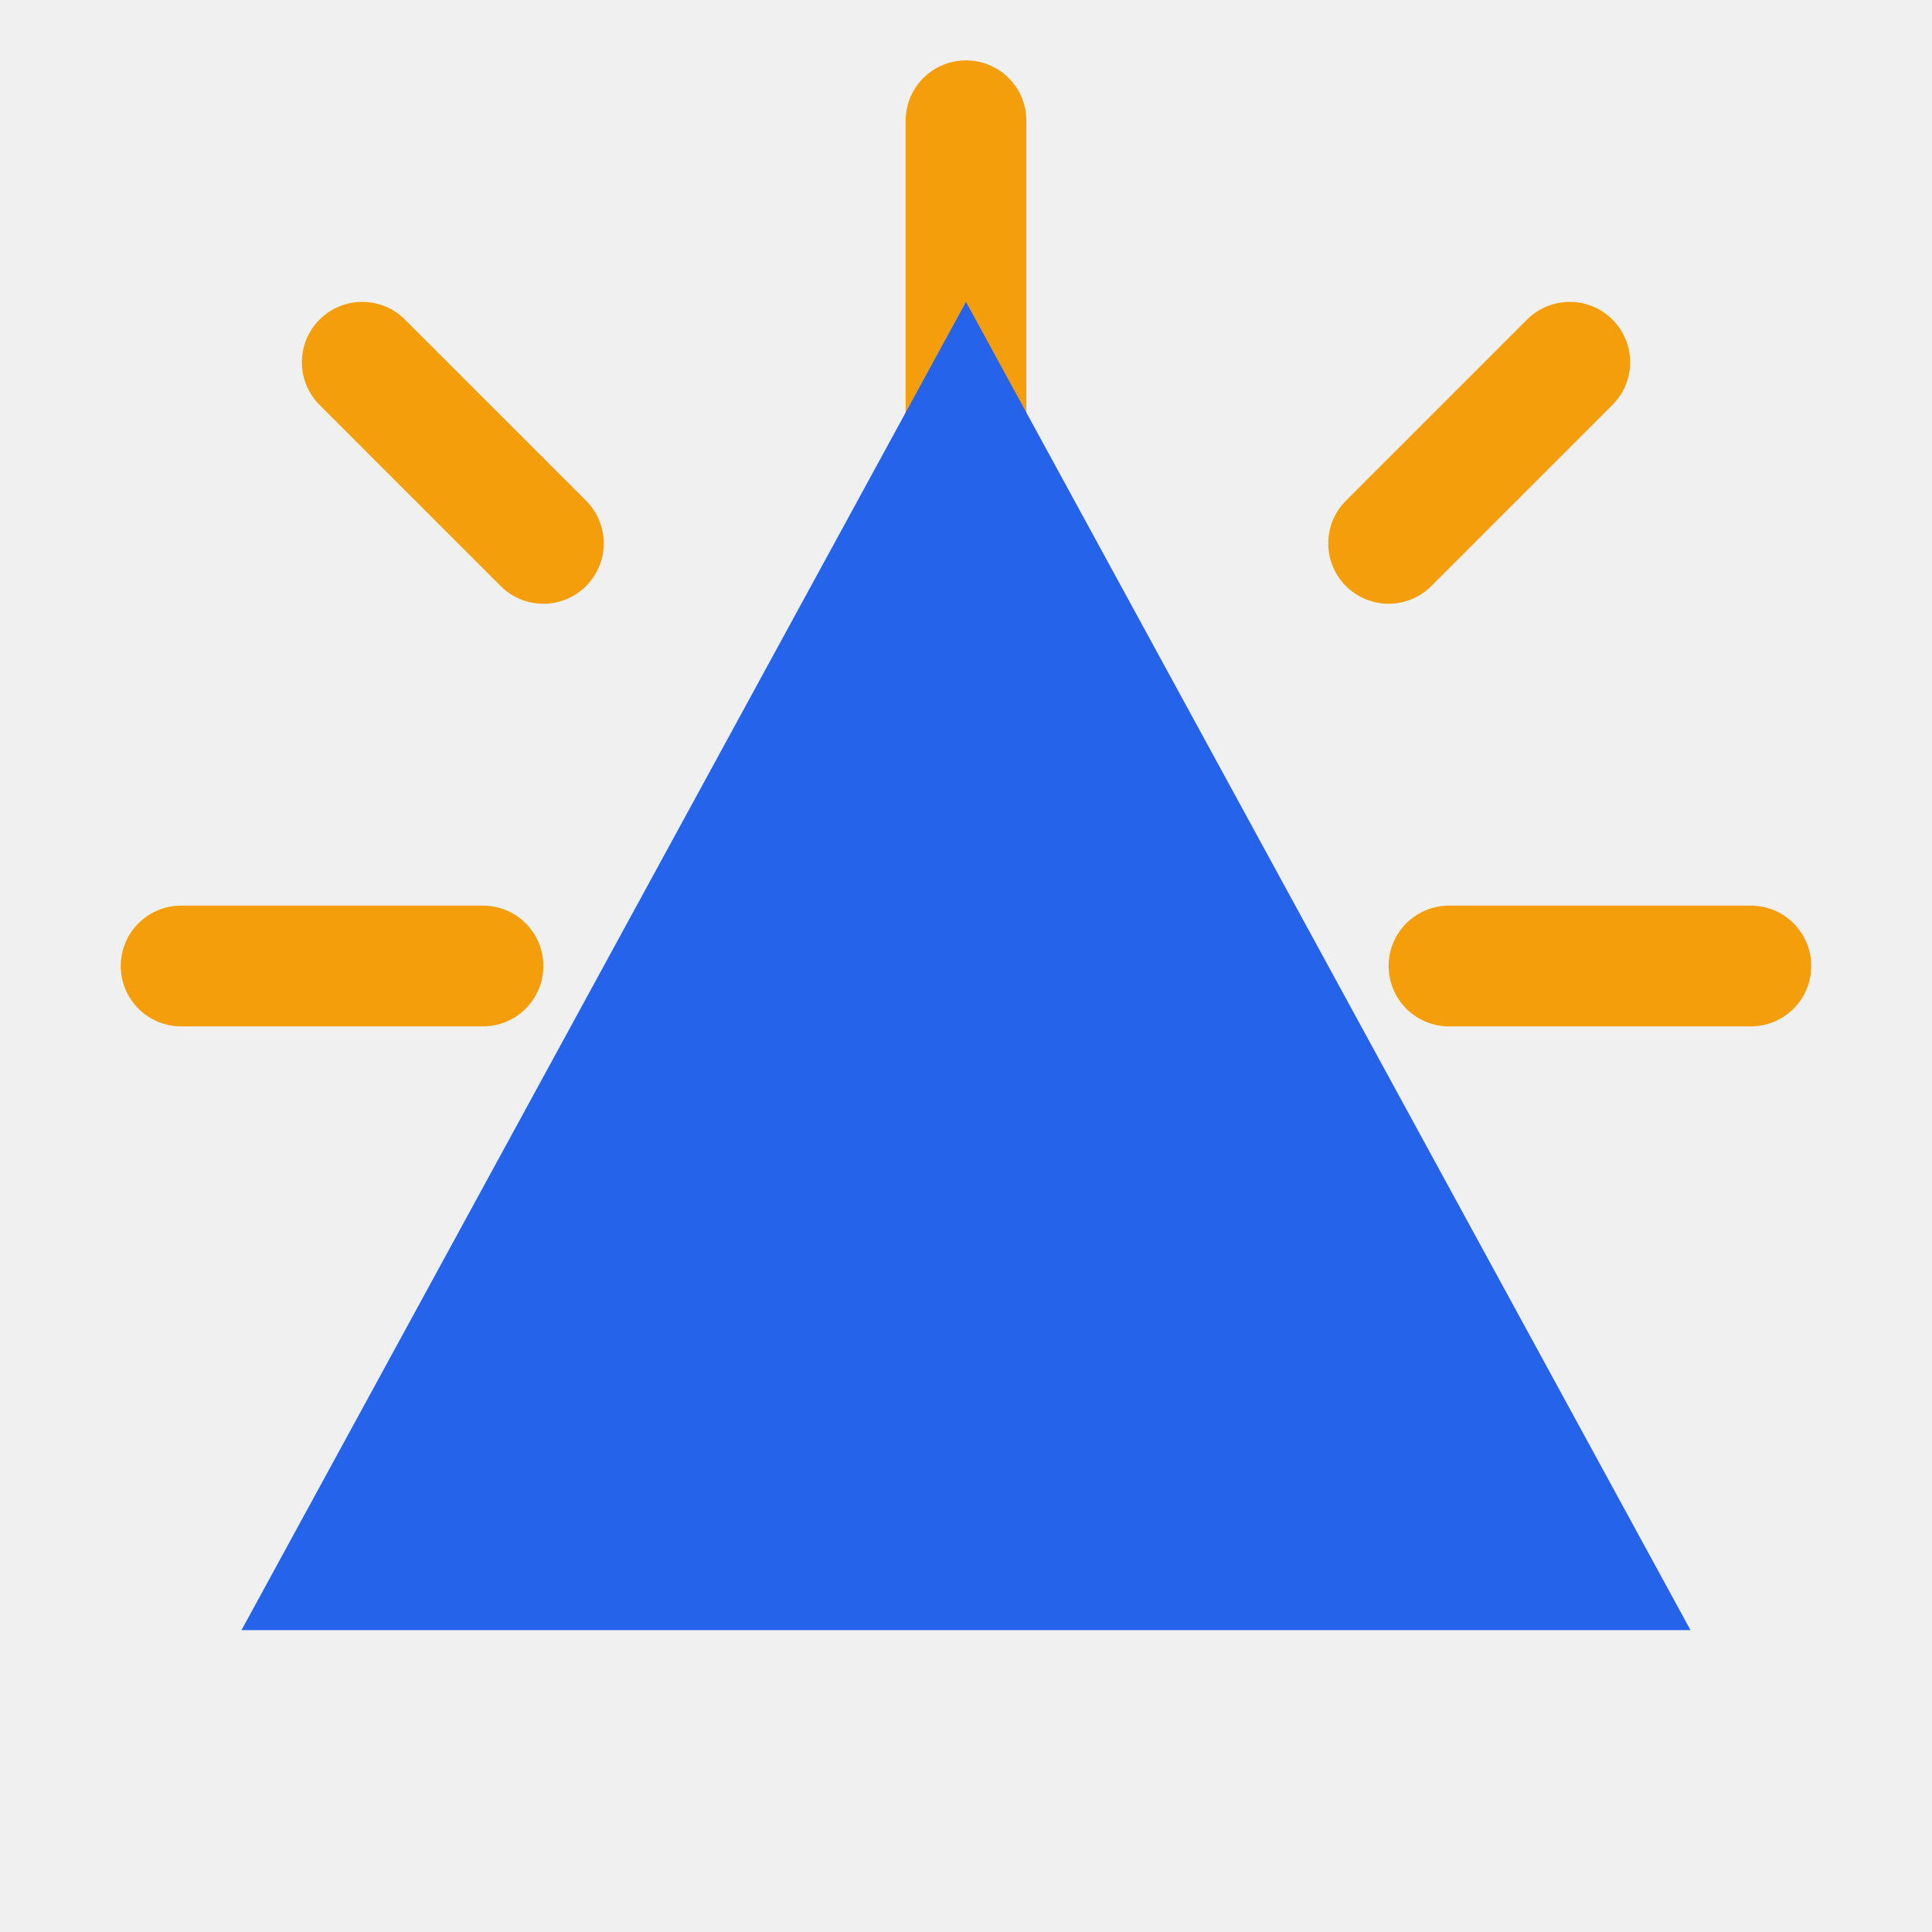
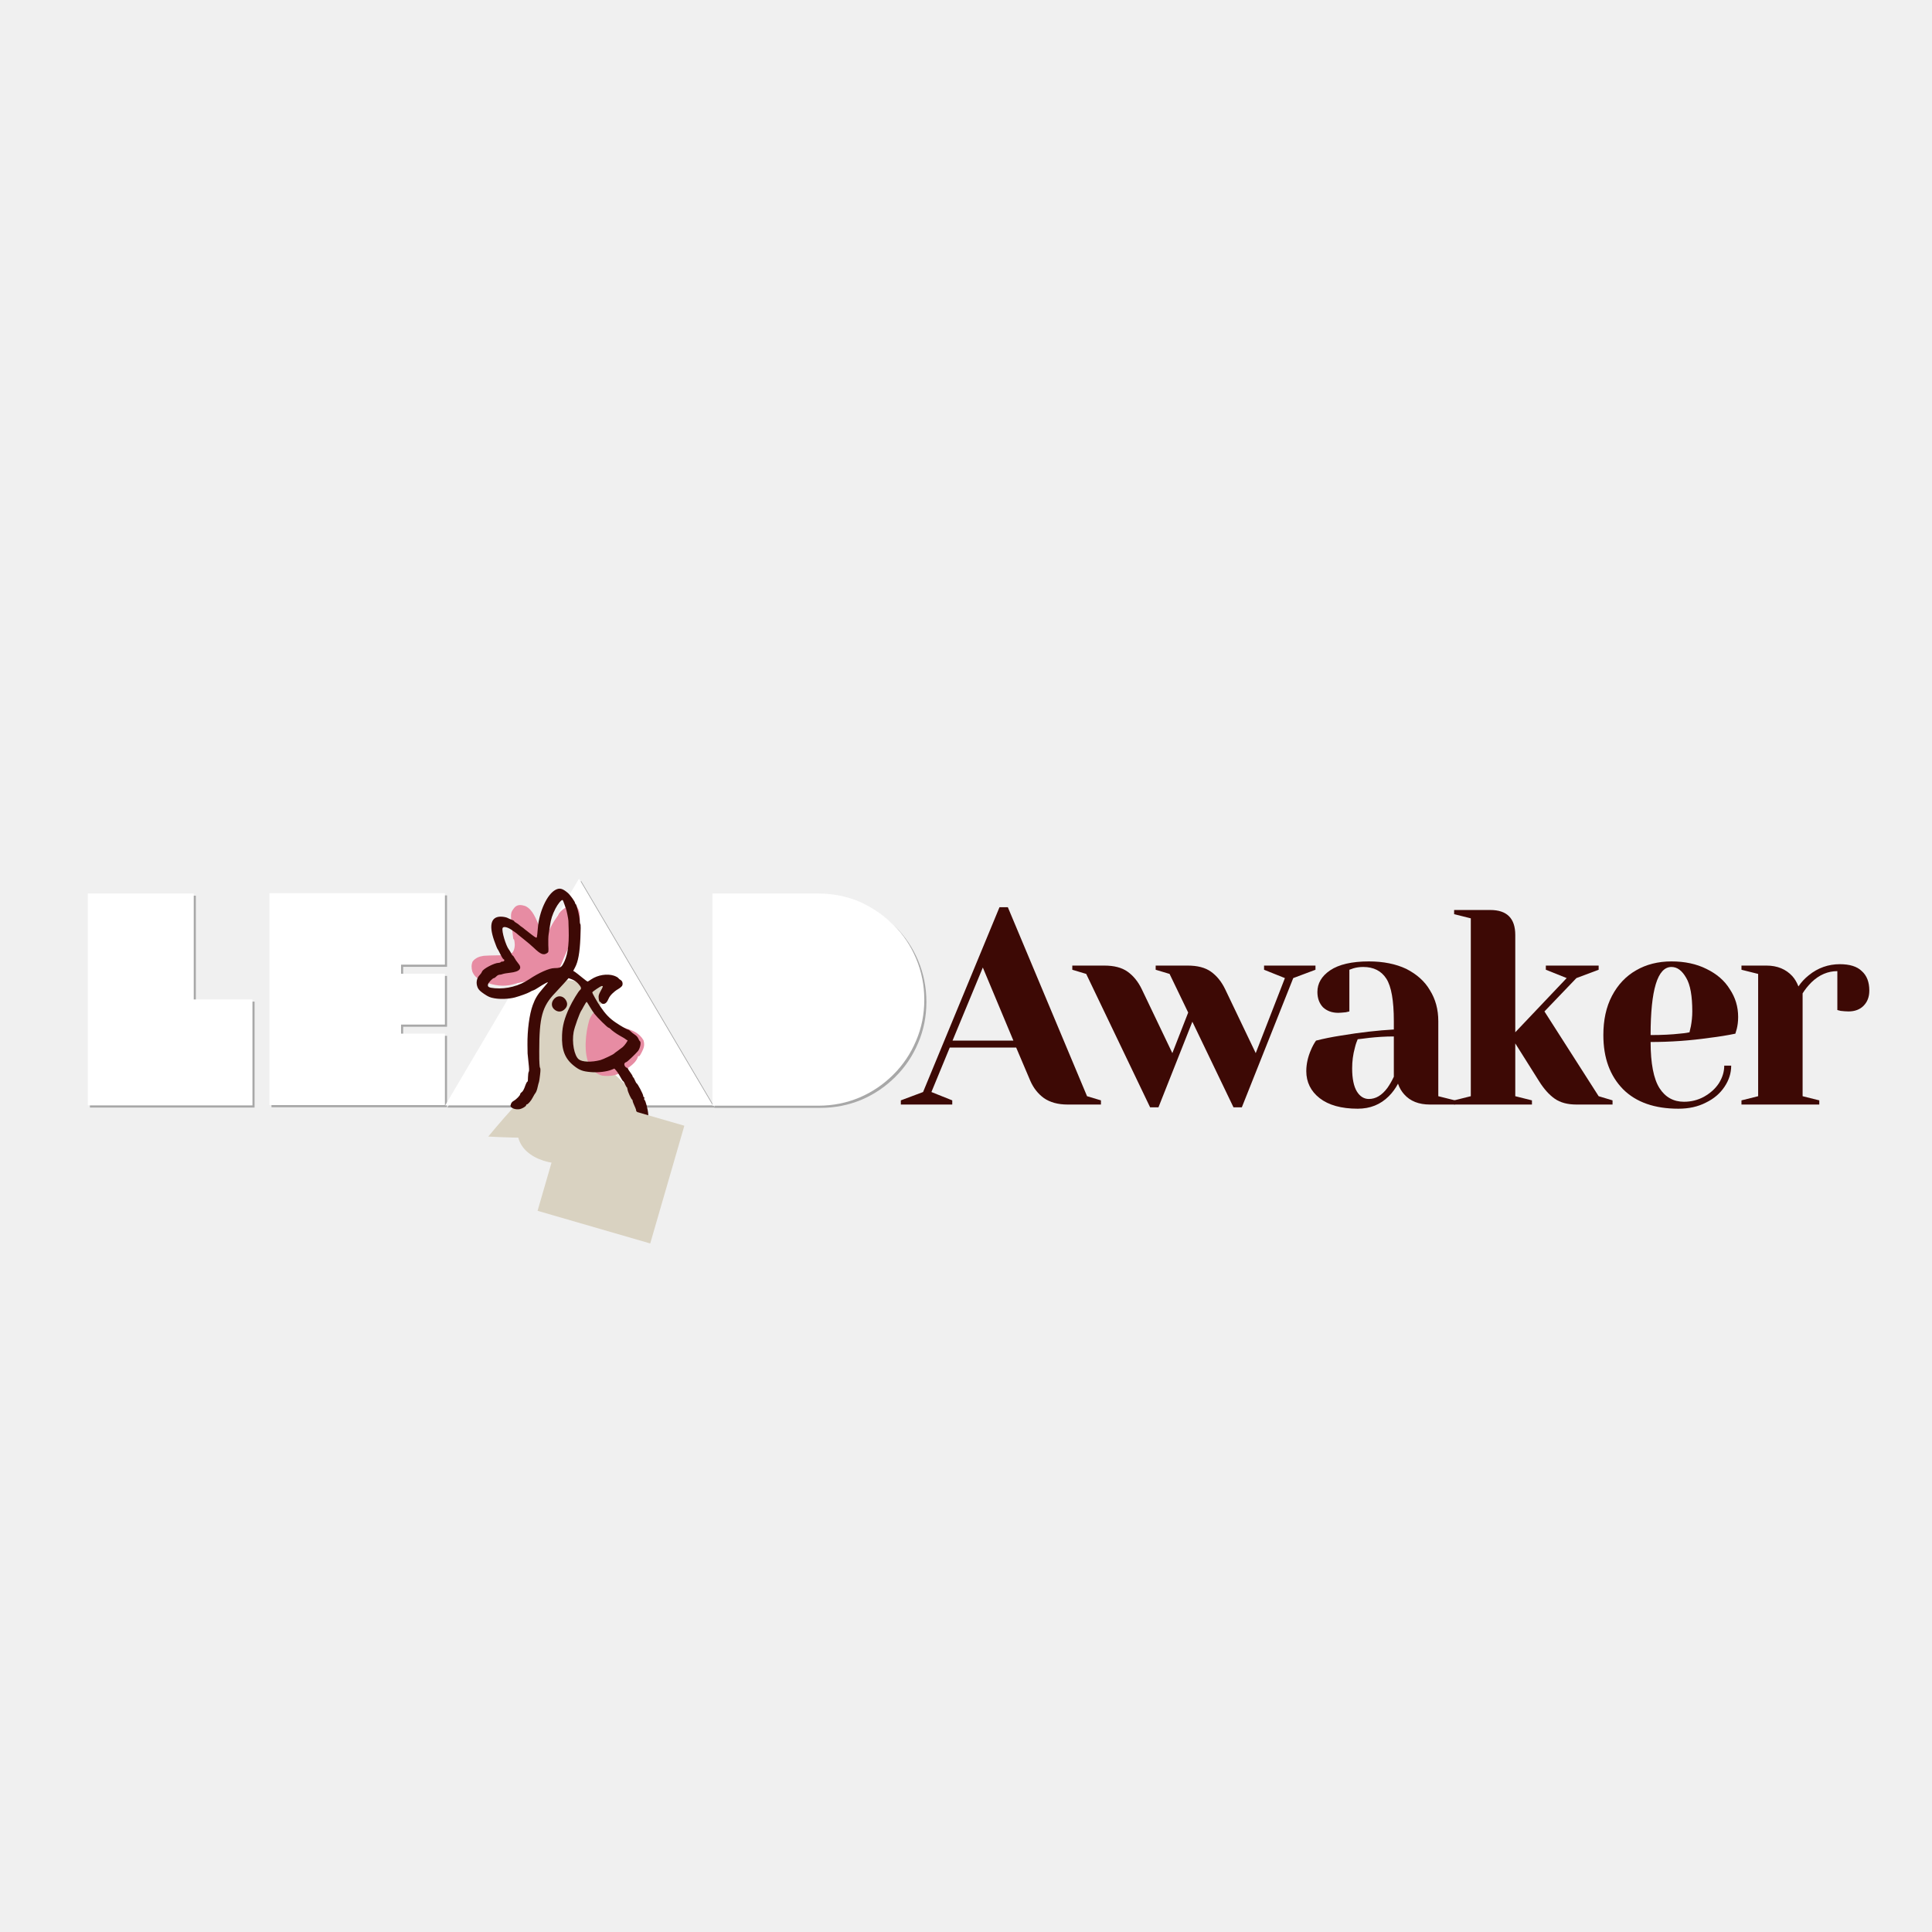
- <svg xmlns="http://www.w3.org/2000/svg" viewBox="0 0 64 64">
-   <g stroke="#F59E0B" stroke-width="4" stroke-linecap="round">
-     <line x1="32" y1="4" x2="32" y2="14" />
-     <line x1="12" y1="12" x2="18" y2="18" />
-     <line x1="52" y1="12" x2="46" y2="18" />
-     <line x1="6" y1="32" x2="16" y2="32" />
-     <line x1="58" y1="32" x2="48" y2="32" />
+ <svg xmlns="http://www.w3.org/2000/svg" xmlns:xlink="http://www.w3.org/1999/xlink" version="1.1" width="375" height="375" viewBox="0 0 375 375">
+   <defs>
+     <clipPath id="clip_1">
+       <path transform="matrix(.24,0,0,.24,0,0)" d="M0 0H1562.5V1562.5H0Z" clip-rule="evenodd" />
+     </clipPath>
+     <clipPath id="clip_2">
+       <path transform="matrix(.24,0,0,.24,0,0)" d="M0 0H1562.5V1562.5H0Z" clip-rule="evenodd" />
+     </clipPath>
+     <clipPath id="clip_3">
+       <path transform="matrix(.24,0,0,.24,0,0)" d="M0 0H1562.5V1562.5H0Z" clip-rule="evenodd" />
+     </clipPath>
+     <clipPath id="clip_4">
+       <path transform="matrix(.24,0,0,.24,15.12,169.92)" d="M0 0H692V249H0Z" clip-rule="evenodd" />
+     </clipPath>
+     <path id="font_5_12" d="M.38 .35H.574V0H.03V.7H.38V.35Z" />
+     <path id="font_5_6" d="M.029 .701H.609V.465H.464V.435H.609V.267H.464V.237H.609V.001H.029V.701Z" />
+     <path id="font_5_2" d="M-.028 0 .414 .749 .856 0H-.028Z" />
+     <path id="font_5_5" d="M.38-.001H.03V.7H.38C.428 .7 .473 .691 .516 .673 .558 .654 .595 .629 .628 .597 .66 .565 .685 .528 .703 .485 .721 .442 .73 .397 .73 .349 .73 .301 .721 .256 .703 .214 .685 .171 .66 .134 .628 .102 .595 .069 .558 .044 .516 .026 .473 .008 .428-.001 .38-.001Z" />
+     <clipPath id="clip_6">
+       <path transform="matrix(.24,0,0,.24,91.92,188.16)" d="M0 0H144V168H0Z" clip-rule="evenodd" />
+     </clipPath>
+     <clipPath id="clip_7">
+       <path transform="matrix(.24,0,0,.24,91.92,188.16)" d="M16.047 59.055 115.147 33.165 143.565 141.942 44.466 167.832 16.047 59.055Z" />
+     </clipPath>
+     <clipPath id="clip_8">
+       <path transform="matrix(.24,0,0,.24,91.92,188.16)" d="M135.29 110.266C139.849 127.718 121.361 147.661 93.996 154.811 66.63 161.96 40.75 153.608 36.191 136.157 31.631 118.705 65.597 46.11 65.597 46.11 65.597 46.11 130.731 92.815 135.29 110.266Z" />
+     </clipPath>
+     <clipPath id="clip_9">
+       <path transform="matrix(.24,0,0,.24,99.36,199.2)" d="M0 0H109V116H0Z" />
+     </clipPath>
+     <clipPath id="clip_10">
+       <path transform="matrix(.24,0,0,.24,91.92,188.16)" d="M23.15 160.918 .611 109.457 92.477 69.221 115.016 120.682 23.15 160.918Z" />
+     </clipPath>
+     <clipPath id="clip_11">
+       <path transform="matrix(.24,0,0,.24,91.92,188.16)" d="M65.703 80.947C80.437 74.494 97.426 80.783 103.65 94.994 109.874 109.204 102.976 125.955 88.242 132.408 73.509 138.861 11.88 135.187 11.88 135.187 11.88 135.187 50.97 87.4 65.703 80.947Z" />
+     </clipPath>
+     <clipPath id="clip_12">
+       <path transform="matrix(.24,0,0,.24,94.56,205.92)" d="M0 0H99V65H0Z" />
+     </clipPath>
+     <clipPath id="clip_13">
+       <path transform="matrix(.24,0,0,.24,91.92,188.16)" d="M106.751 .655 119.715 17.622 89.427 40.765 76.463 23.798 106.751 .655Z" />
+     </clipPath>
+     <clipPath id="clip_14">
+       <path transform="matrix(.24,0,0,.24,91.92,188.16)" d="M98.254 34.02C93.396 37.732 86.556 36.942 82.977 32.257 79.397 27.572 80.432 20.765 85.29 17.053 90.147 13.342 113.233 9.138 113.233 9.138 113.233 9.138 103.112 30.308 98.254 34.02Z" />
+     </clipPath>
+     <clipPath id="clip_15">
+       <path transform="matrix(.24,0,0,.24,110.88,190.32)" d="M0 0H35V29H0Z" />
+     </clipPath>
+     <clipPath id="clip_16">
+       <path transform="matrix(.24,0,0,.24,91.92,188.16)" d="M90.243 112.702 34.951 102.749 52.717 4.045 108.009 13.997 90.243 112.702Z" />
+     </clipPath>
+     <clipPath id="clip_17">
+       <path transform="matrix(.24,0,0,.24,91.92,188.16)" d="M47.539 32.811C50.389 16.981 65.076 6.376 80.345 9.124 95.613 11.872 105.681 26.933 102.831 42.763 99.982 58.594 62.597 107.725 62.597 107.725 62.597 107.725 44.69 48.641 47.539 32.811Z" />
+     </clipPath>
+     <clipPath id="clip_18">
+       <path transform="matrix(.24,0,0,.24,102.48,189.6)" d="M0 0H62V102H0Z" />
+     </clipPath>
+     <clipPath id="clip_19">
+       <path transform="matrix(.24,0,0,.24,0,0)" d="M0 0H1562.5V1562.5H0Z" />
+     </clipPath>
+     <clipPath id="clip_20">
+       <path transform="matrix(.24,0,0,.24,0,0)" d="M0 0H1562.5V1562.5H0Z" />
+     </clipPath>
+     <clipPath id="clip_21">
+       <path transform="matrix(.24,0,0,.24,0,0)" d="M360.38 704.353 541.508 697.702 548.847 897.567 367.719 904.218 360.38 704.353Z" />
+     </clipPath>
+     <clipPath id="clip_22">
+       <path transform="matrix(.24,0,0,.24,0,0)" d="M360.38 704.353 541.508 697.702 548.847 897.567 367.719 904.218 360.38 704.353Z" />
+     </clipPath>
+     <clipPath id="clip_23">
+       <path transform="matrix(.24,0,0,.24,0,0)" d="M343.107 697.712H574.357V950.837H343.107Z" clip-rule="evenodd" />
+     </clipPath>
+     <clipPath id="clip_24">
+       <path transform="matrix(.24,0,0,.24,0,0)" d="M0 0H1562.5V1562.5H0Z" />
+     </clipPath>
+     <clipPath id="clip_25">
+       <path transform="matrix(.24,0,0,.24,0,0)" d="M0 0H1562.5V1562.5H0Z" />
+     </clipPath>
+     <clipPath id="clip_26">
+       <path transform="matrix(.24,0,0,.24,0,0)" d="M462.344 884.025 553.462 910.427 525.873 1005.641 434.755 979.239 462.344 884.025Z" />
+     </clipPath>
+     <clipPath id="clip_27">
+       <path transform="matrix(.24,0,0,.24,104.16,212.16)" d="M0 0H120V122H0Z" />
+     </clipPath>
+     <clipPath id="clip_28">
+       <path transform="matrix(.24,0,0,.24,0,0)" d="M0 0H1562.5V1562.5H0Z" clip-rule="evenodd" />
+     </clipPath>
+     <clipPath id="clip_29">
+       <path transform="matrix(.24,0,0,.24,174.48,164.88)" d="M0 0H786V262H0Z" clip-rule="evenodd" />
+     </clipPath>
+     <path id="font_30_4" d="M-.02 .015 .06 .045 .335 .71H.365L.65 .03 .7 .015V0H.58C.545 0 .517 .008 .495 .023 .473 .039 .457 .06 .446 .085L.395 .205H.156L.09 .045 .165 .015V0H-.02V.015M.166 .23H.385L.275 .493 .166 .23Z" />
+     <path id="font_30_325" d="M.03 .47-.02 .485V.5H.095C.13 .5 .158 .493 .179 .478 .2 .463 .217 .442 .23 .415L.34 .185 .397 .331 .33 .47 .28 .485V.5H.395C.43 .5 .458 .493 .479 .478 .5 .463 .517 .442 .53 .415L.64 .185 .745 .455 .67 .485V.5H.855V.485L.775 .455 .59-.01H.56L.412 .298 .29-.01H.26L.03 .47Z" />
+     <path id="font_30_171" d="M.235-.015C.176-.015 .13-.002 .098 .023 .066 .048 .05 .081 .05 .12 .05 .146 .056 .172 .067 .197 .072 .209 .078 .22 .085 .23 .112 .237 .142 .243 .174 .248 .246 .26 .31 .267 .365 .27V.3C.365 .374 .356 .425 .338 .453 .32 .481 .292 .495 .255 .495 .241 .495 .229 .493 .219 .49L.205 .485V.335L.192 .332C.181 .331 .172 .33 .165 .33 .142 .33 .124 .337 .11 .35 .097 .364 .09 .382 .09 .405 .09 .436 .105 .462 .136 .483 .167 .504 .214 .515 .275 .515 .327 .515 .372 .506 .41 .488 .447 .469 .476 .444 .495 .411 .515 .379 .525 .342 .525 .3V.03L.585 .015V0H.495C.455 0 .424 .012 .402 .037 .393 .047 .385 .06 .38 .075 .371 .058 .36 .043 .347 .03 .317 0 .28-.015 .235-.015M.275 .02C.3 .02 .322 .033 .342 .06 .349 .07 .357 .083 .365 .1V.245C.334 .245 .305 .243 .277 .24 .256 .237 .242 .236 .235 .235 .232 .228 .228 .218 .225 .205 .218 .18 .215 .155 .215 .13 .215 .093 .221 .065 .232 .047 .243 .029 .258 .02 .275 .02Z" />
+     <path id="font_30_248" d="M.04 .015 .1 .03V.67L.04 .685V.7H.17C.23 .7 .26 .67 .26 .61V.26L.445 .455 .37 .485V.5H.56V.485L.48 .455 .365 .335 .56 .03 .61 .015V0H.48C.448 0 .422 .007 .402 .021 .382 .035 .363 .056 .345 .085L.26 .22V.03L.32 .015V0H.04V.015Z" />
+     <path id="font_30_205" d="M.31-.015C.225-.015 .158 .008 .111 .055 .064 .103 .04 .167 .04 .25 .04 .304 .05 .351 .071 .391 .092 .431 .121 .462 .158 .483 .194 .504 .237 .515 .285 .515 .333 .515 .375 .506 .411 .488 .448 .47 .476 .446 .495 .415 .515 .385 .525 .352 .525 .315 .525 .298 .523 .284 .52 .272L.515 .255C.486 .249 .455 .244 .422 .24 .352 .23 .281 .225 .21 .225 .21 .148 .221 .092 .242 .059 .263 .026 .293 .01 .33 .01 .356 .01 .38 .016 .402 .028 .425 .041 .443 .057 .456 .077 .469 .098 .475 .119 .475 .14H.5C.5 .113 .492 .088 .476 .064 .46 .04 .438 .021 .409 .007 .38-.008 .347-.015 .31-.015M.21 .25C.253 .25 .287 .252 .314 .255 .325 .256 .337 .257 .35 .26 .351 .263 .352 .271 .355 .282 .358 .299 .36 .316 .36 .335 .36 .39 .353 .431 .338 .456 .323 .482 .306 .495 .285 .495 .235 .495 .21 .413 .21 .25Z" />
+     <path id="font_30_291" d="M.04 .015 .1 .03V.47L.04 .485V.5H.13C.169 .5 .2 .487 .223 .462 .232 .452 .239 .44 .245 .425 .255 .44 .267 .453 .282 .465 .315 .492 .353 .505 .394 .505 .429 .505 .456 .497 .473 .48 .491 .464 .5 .441 .5 .41 .5 .387 .493 .369 .479 .355 .466 .342 .448 .335 .425 .335 .416 .335 .406 .336 .397 .337L.385 .34V.48C.351 .48 .32 .467 .292 .44 .279 .427 .268 .413 .26 .4V.03L.32 .015V0H.04V.015Z" />
+   </defs>
+   <g>
+     <g clip-path="url(#clip_1)">
+ </g>
+     <g clip-path="url(#clip_2)">
+ </g>
+     <g clip-path="url(#clip_3)">
+       <g>
+         <g clip-path="url(#clip_4)">
+           <use data-text="L" xlink:href="#font_5_12" transform="matrix(58.74683,0,0,-58.74683,15.68947,214.9772)" fill-opacity=".302" />
+           <use data-text="E" xlink:href="#font_5_6" transform="matrix(58.74683,0,0,-58.74683,50.99225,214.9772)" fill-opacity=".302" />
+           <use data-text="A" xlink:href="#font_5_2" transform="matrix(58.74683,0,0,-58.74683,88.46842,214.9772)" fill-opacity=".302" />
+           <use data-text="D" xlink:href="#font_5_5" transform="matrix(58.74683,0,0,-58.74683,136.929,214.9772)" fill-opacity=".302" />
+           <use data-text="L" xlink:href="#font_5_12" transform="matrix(58.74683,0,0,-58.74683,15.28135,214.5546)" fill-opacity="0" />
+           <use data-text="E" xlink:href="#font_5_6" transform="matrix(58.74683,0,0,-58.74683,50.58414,214.5546)" fill-opacity="0" />
+           <use data-text="A" xlink:href="#font_5_2" transform="matrix(58.74683,0,0,-58.74683,88.0603,214.5546)" fill-opacity="0" />
+           <use data-text="D" xlink:href="#font_5_5" transform="matrix(58.74683,0,0,-58.74683,136.5209,214.5546)" fill-opacity="0" />
+           <use data-text="L" xlink:href="#font_5_12" transform="matrix(58.74683,0,0,-58.74683,15.28135,214.5546)" fill="#ffffff" />
+           <use data-text="E" xlink:href="#font_5_6" transform="matrix(58.74683,0,0,-58.74683,50.58414,214.5546)" fill="#ffffff" />
+           <use data-text="A" xlink:href="#font_5_2" transform="matrix(58.74683,0,0,-58.74683,88.0603,214.5546)" fill="#ffffff" />
+           <use data-text="D" xlink:href="#font_5_5" transform="matrix(58.74683,0,0,-58.74683,136.5209,214.5546)" fill="#ffffff" />
+         </g>
+       </g>
+       <g>
+         <g clip-path="url(#clip_6)">
+           <g clip-path="url(#clip_7)">
+             <g clip-path="url(#clip_8)">
+               <g>
+                 <g clip-path="url(#clip_9)">
+                   <path transform="matrix(.09290572,-.02427222,.02427222,.09290572,95.77133,202.3332)" d="M0 0H256V281H0Z" fill="#d9d2c1" />
+                 </g>
+               </g>
+             </g>
+           </g>
+           <g clip-path="url(#clip_10)">
+             <g clip-path="url(#clip_11)">
+               <g>
+                 <g clip-path="url(#clip_12)">
+                   <path transform="matrix(-.02113028,-.04824473,.04824473,-.02113028,97.47588,226.7802)" d="M0 0H256V457H0Z" fill="#d9d2c1" />
+                 </g>
+               </g>
+             </g>
+           </g>
+           <g clip-path="url(#clip_13)">
+             <g clip-path="url(#clip_14)">
+               <g>
+                 <g clip-path="url(#clip_15)">
+                   <path transform="matrix(.01215396,.01590612,-.01590612,.01215396,117.5402,188.3172)" d="M0 0H256V457H0Z" fill="#d9d2c1" />
+                 </g>
+               </g>
+             </g>
+           </g>
+           <g clip-path="url(#clip_16)">
+             <g clip-path="url(#clip_17)">
+               <g>
+                 <g clip-path="url(#clip_18)">
+                   <path transform="matrix(-.05183615,-.009330382,.009330382,-.05183615,113.5782,215.2084)" d="M0 0H256V457H0Z" fill="#d9d2c1" />
+                 </g>
+               </g>
+             </g>
+           </g>
+         </g>
+       </g>
+     </g>
+     <g clip-path="url(#clip_19)">
+       <g clip-path="url(#clip_20)">
+         <g clip-path="url(#clip_21)">
+           <g clip-path="url(#clip_22)">
+             <path transform="matrix(.1276483,-.00468735,.00468735,.1276483,101.9424,175.8539)" d="M0 0C11.483 5.703 15.736 20.67 20.262 31.688 21.15 33.841 22.04 35.995 22.93 38.148 23.318 39.093 23.706 40.037 24.106 41.009 24.717 42.463 25.369 43.902 26.074 45.312 28.423 45.425 28.423 45.425 31.074 44.312 33.043 41.896 34.427 39.182 35.887 36.438 36.756 34.879 37.63 33.323 38.508 31.77 39.153 30.626 39.153 30.626 39.812 29.459 42.076 25.609 44.716 22.09 47.418 18.535 49.217 16.211 49.217 16.211 50.949 13.062 54.233 8.813 58.601 6.21 63.074 3.312 64.064 2.653 65.054 1.993 66.074 1.312 70.153 .981 74.396 1.115 77.805 3.547 83.2 9.685 82.476 17.621 82.074 25.312 81.641 28.138 80.934 30.553 80.074 33.312 79.8 34.37 79.8 34.37 79.52 35.449 77.946 41.016 75.312 45.018 71.902 49.652 68.739 54.255 66.476 59.284 64.074 64.312 63.077 66.293 62.077 68.272 61.074 70.25 58.953 74.487 56.926 78.756 54.949 83.062 53.991 85.146 53.033 87.229 52.074 89.312 51.68 90.17 51.285 91.027 50.879 91.91 50.007 93.742 49.051 95.534 48.074 97.312 47.414 97.312 46.754 97.312 46.074 97.312 45.711 98.438 45.711 98.438 45.34 99.586 42.563 105.569 35.109 110.064 29.074 112.312 21.999 114.157 15.141 114.381 7.887 114.25-2.973 114.065-13.106 115.81-23.613 118.5-37.18 121.611-52.035 119.101-64.465 113.336-66.943 112.121-66.943 112.121-69.926 112.312-69.926 111.653-69.926 110.993-69.926 110.312-70.606 110.127-71.287 109.941-71.988 109.75-77.856 106.879-81.796 102.687-83.988 96.5-85.278 91.138-85.264 86.373-82.926 81.312-78.403 75.999-72.724 74.126-65.926 73.312-59.869 73.046-53.797 73.211-47.738 73.312-44.516 73.366-41.293 73.406-38.07 73.438-37.342 73.454-36.614 73.471-35.863 73.488-30.496 73.539-26.177 72.813-21.676 69.812-18.33 65.033-17.502 58.995-18.238 53.25-18.624 50.439-18.624 50.439-19.926 49.312-20.4 45.371-20.639 41.411-20.911 37.451-21.048 35.48-21.2 33.509-21.352 31.539-22.903 9.419-22.903 9.419-15.926 1.312-11.21-3.01-5.674-2.026 0 0Z" fill="#e78ca3" />
+             <path transform="matrix(.1276483,-.00468735,.00468735,.1276483,115.5983,196.6346)" d="M0 0C3.721 .943 5.322 2.244 8.145 4.812 19.292 14.231 30.898 19.834 44.643 24.631 55.755 28.536 65.382 32.994 71.207 43.812 73.143 51.018 71.591 55.582 67.961 62.023 65.539 66.121 65.539 66.121 64.207 67.812 63.547 67.812 62.887 67.812 62.207 67.812 61.949 68.557 61.692 69.302 61.426 70.07 57.891 78.022 49.402 83.118 42.332 87.688 41.498 88.255 40.664 88.822 39.805 89.406 29.782 95.944 18.448 97.372 6.66 95.383-1.559 93.087-7.692 87.211-11.832 79.875-20.906 60.399-16.4 29.466-9.793 9.812-8.64 7.178-7.461 5.18-5.793 2.812-5.339 2.152-4.885 1.493-4.418 .812-2.793-.188-2.793-.188 0 0Z" fill="#e78ca3" />
+           </g>
+         </g>
+       </g>
+     </g>
+     <g clip-path="url(#clip_23)">
+       <path transform="matrix(.01284213,0,0,-.01284213,82.3457,228.3672)" d="M1985 4334C1858 4268 1737 4006 1717 3755 1712 3689 1705 3628 1702 3618 1696 3604 1685 3610 1630 3651 1594 3678 1548 3714 1526 3732 1505 3750 1481 3769 1472 3774 1463 3779 1446 3792 1435 3803 1424 3813 1403 3828 1388 3836 1372 3844 1360 3855 1360 3859 1360 3864 1343 3874 1323 3881 1302 3888 1275 3900 1263 3907 1251 3915 1214 3924 1182 3927 1014 3942 970 3814 1057 3566 1080 3500 1103 3444 1107 3441 1111 3438 1130 3403 1149 3363 1168 3323 1189 3289 1197 3286 1220 3277 1212 3250 1186 3250 1172 3250 1158 3246 1155 3240 1152 3235 1138 3230 1125 3230 1060 3230 887 3139 874 3098 870 3086 855 3063 839 3047 790 2998 778 2922 809 2853 824 2822 846 2800 905 2760 971 2716 994 2706 1062 2694 1153 2678 1283 2684 1370 2707 1453 2730 1561 2769 1595 2789 1611 2800 1636 2811 1650 2815 1664 2819 1700 2840 1730 2860 1760 2880 1805 2907 1830 2920 1872 2942 1874 2942 1860 2922 1852 2911 1820 2873 1789 2838 1714 2753 1675 2688 1640 2591 1589 2452 1557 2210 1560 1990 1561 1927 1562 1868 1562 1860 1562 1852 1569 1789 1576 1721 1586 1636 1587 1593 1580 1585 1574 1578 1569 1540 1568 1501 1568 1462 1565 1432 1562 1435 1555 1441 1538 1408 1515 1342 1504 1313 1486 1283 1473 1275 1460 1266 1450 1253 1450 1245 1450 1226 1393 1167 1352 1144 1323 1128 1311 1109 1304 1073 1300 1049 1346 1020 1396 1017 1434 1014 1456 1019 1493 1038 1519 1052 1540 1069 1540 1077 1540 1084 1544 1090 1549 1090 1567 1090 1616 1146 1640 1195 1654 1223 1673 1254 1683 1266 1692 1277 1707 1316 1714 1353 1722 1389 1731 1423 1734 1428 1737 1433 1744 1481 1750 1534 1759 1607 1758 1635 1750 1645 1742 1655 1738 1730 1738 1892 1738 2410 1782 2570 1977 2774 2009 2807 2068 2872 2109 2917L2182 2999 2233 2980C2267 2967 2300 2945 2328 2914 2372 2866 2380 2840 2355 2820 2329 2799 2238 2648 2195 2556 2119 2393 2089 2282 2083 2140 2074 1920 2123 1787 2256 1679 2344 1608 2391 1590 2515 1579 2625 1569 2762 1585 2835 1616L2874 1632 2900 1603C2925 1573 2950 1534 2983 1473 2992 1455 3004 1440 3008 1440 3012 1440 3024 1420 3035 1395 3046 1370 3058 1350 3061 1350 3065 1350 3070 1333 3073 1312 3079 1275 3128 1168 3143 1162 3147 1160 3150 1151 3150 1143 3150 1134 3164 1098 3180 1063 3197 1028 3207 994 3204 988 3200 982 3201 980 3208 984 3218 990 3220 970 3222 858 3223 809 3206 734 3189 708 3178 694 3170 674 3170 665 3170 656 3154 621 3135 589 3092 514 3089 484 3128 477 3143 474 3159 476 3164 481 3170 486 3188 490 3205 490 3232 490 3239 497 3265 545 3282 575 3298 600 3301 600 3307 600 3310 609 3319 645 3320 648 3329 670 3340 695 3351 720 3359 741 3359 743 3358 744 3365 771 3375 802 3386 842 3390 882 3386 937 3382 1011 3346 1148 3328 1161 3323 1164 3322 1174 3326 1183 3329 1193 3327 1200 3321 1200 3315 1200 3310 1208 3310 1218 3310 1244 3222 1410 3209 1410 3206 1410 3195 1430 3184 1455 3174 1480 3162 1500 3158 1500 3154 1500 3150 1506 3150 1514 3150 1521 3134 1548 3115 1573 3096 1598 3080 1623 3080 1629 3080 1634 3072 1641 3062 1644 3033 1654 3014 1696 3030 1715 3037 1723 3048 1730 3054 1730 3065 1730 3190 1849 3230 1896 3263 1936 3282 2031 3260 2045 3254 2049 3243 2066 3236 2085 3228 2103 3209 2127 3193 2137 3165 2155 3129 2183 3104 2208 3097 2214 3088 2220 3083 2220 3068 2220 2976 2272 2895 2327 2800 2391 2740 2454 2661 2570 2611 2643 2540 2769 2540 2784 2540 2794 2668 2880 2684 2880 2706 2880 2705 2874 2665 2802 2635 2746 2632 2732 2637 2689 2640 2659 2648 2640 2655 2640 2662 2640 2670 2633 2674 2625 2677 2616 2692 2610 2709 2610 2740 2610 2763 2634 2788 2692 2806 2736 2868 2797 2927 2831 2957 2848 2986 2873 2992 2885 3006 2917 2995 2957 2967 2971 2955 2978 2939 2991 2932 3001 2926 3010 2896 3026 2867 3036 2764 3070 2623 3047 2523 2980 2498 2963 2475 2948 2470 2947 2466 2946 2427 2974 2384 3010 2340 3046 2293 3083 2278 3093L2252 3109 2280 3162C2326 3249 2350 3380 2360 3605 2366 3731 2366 3808 2360 3814 2354 3820 2350 3845 2350 3871 2350 3924 2304 4113 2289 4118 2284 4120 2280 4127 2280 4133 2280 4153 2207 4255 2170 4287 2090 4355 2047 4366 1985 4334ZM2114 4128C2123 4099 2135 4066 2140 4055 2150 4033 2178 3896 2179 3865 2179 3854 2181 3796 2183 3735 2191 3483 2164 3322 2095 3205 2070 3161 2044 3150 1964 3150 1891 3150 1730 3079 1588 2983 1434 2880 1247 2831 1068 2846 975 2854 954 2866 964 2905 971 2934 1035 3000 1055 3000 1061 3000 1077 3011 1090 3025 1103 3039 1124 3050 1136 3050 1149 3050 1171 3055 1187 3061 1202 3067 1251 3075 1295 3080 1446 3096 1488 3147 1417 3227 1399 3248 1376 3282 1365 3303 1354 3323 1342 3340 1337 3340 1333 3340 1322 3355 1314 3373 1306 3390 1291 3416 1280 3430 1234 3488 1167 3712 1184 3755 1195 3784 1254 3773 1321 3728 1356 3705 1387 3683 1390 3680 1393 3676 1442 3636 1500 3590 1558 3544 1628 3485 1655 3458 1758 3359 1802 3341 1855 3376 1880 3392 1880 3394 1875 3499 1873 3557 1875 3630 1880 3660 1885 3690 1894 3749 1900 3790 1914 3890 1937 3960 1983 4050 2019 4119 2068 4180 2089 4180 2094 4180 2105 4156 2114 4128ZM2499 2572C2521 2534 2554 2484 2572 2460 2616 2403 2771 2250 2785 2250 2791 2250 2803 2242 2812 2233 2833 2209 2906 2157 2951 2132 3020 2093 3034 2085 3048 2073 3055 2066 3066 2060 3071 2060 3084 2060 3029 1981 3000 1957 2988 1947 2955 1922 2927 1902 2898 1882 2873 1863 2870 1859 2859 1845 2703 1771 2662 1760 2526 1725 2389 1730 2336 1771 2267 1825 2229 2029 2258 2185 2271 2258 2350 2476 2375 2510 2381 2518 2396 2545 2409 2570 2433 2615 2450 2640 2456 2640 2458 2640 2477 2609 2499 2572Z" fill="#3d0905" />
+       <path transform="matrix(.01284213,0,0,-.01284213,82.3457,228.3672)" d="M1989 2707C1923 2662 1909 2582 1959 2532 2012 2480 2081 2481 2130 2537 2166 2577 2169 2620 2140 2667 2106 2724 2040 2741 1989 2707Z" fill="#3d0905" />
+     </g>
+     <g clip-path="url(#clip_24)">
+       <g clip-path="url(#clip_25)">
+         <g clip-path="url(#clip_26)">
+           <g>
+             <g clip-path="url(#clip_27)">
+               <path transform="matrix(.08542274,.02475202,-.02475202,.08542274,110.9626,212.166)" d="M0 0H256V268H0Z" fill="#d9d2c1" />
+             </g>
+           </g>
+         </g>
+       </g>
+     </g>
+     <g clip-path="url(#clip_28)">
+       <g>
+         <g clip-path="url(#clip_29)">
+           <use data-text="A" xlink:href="#font_30_4" transform="matrix(53.9434,0,0,-53.9434,175.9314,214.3901)" fill="#3d0905" />
+           <use data-text="w" xlink:href="#font_30_325" transform="matrix(53.9434,0,0,-53.9434,209.2117,214.3901)" fill="#3d0905" />
+           <use data-text="a" xlink:href="#font_30_171" transform="matrix(53.9434,0,0,-53.9434,250.8527,214.3901)" fill="#3d0905" />
+           <use data-text="k" xlink:href="#font_30_248" transform="matrix(53.9434,0,0,-53.9434,280.0876,214.3901)" fill="#3d0905" />
+           <use data-text="e" xlink:href="#font_30_205" transform="matrix(53.9434,0,0,-53.9434,309.0529,214.3901)" fill="#3d0905" />
+           <use data-text="r" xlink:href="#font_30_291" transform="matrix(53.9434,0,0,-53.9434,335.8605,214.3901)" fill="#3d0905" />
+         </g>
+       </g>
+     </g>
+     <path transform="matrix(1,0,0,-1,0,383.04)" d="M82.346 154.618H138.218V215.589H82.346Z" fill-opacity="0" />
+     <path transform="matrix(1,0,0,-1,0,383.04)" d="M86.491 166.118H131.658V215.589H86.491Z" fill-opacity="0" />
+     <path transform="matrix(1,0,0,-1,0,383.04)" d="M110.282 185.103H120.655V194.724H110.282Z" fill-opacity="0" />
+     <path transform="matrix(1,0,0,-1,0,383.04)" d="M100.31 167.825H117.839V193.878H100.31Z" fill-opacity="0" />
+     <path transform="matrix(1,0,0,-1,0,383.04)" d="M95.771 154.618H126.371V186.92H95.771Z" fill-opacity="0" />
+     <path transform="matrix(1,0,0,-1,0,383.04)" d="M92.065 156.254H119.499V178.252H92.065Z" fill-opacity="0" />
+     <path transform="matrix(1,0,0,-1,0,383.04)" d="M104.342 141.688H132.831V170.875H104.342Z" fill-opacity="0" />
  </g>
-   <path d="M32 10 L56 54 H8 Z" fill="#2563EB" />
</svg>
